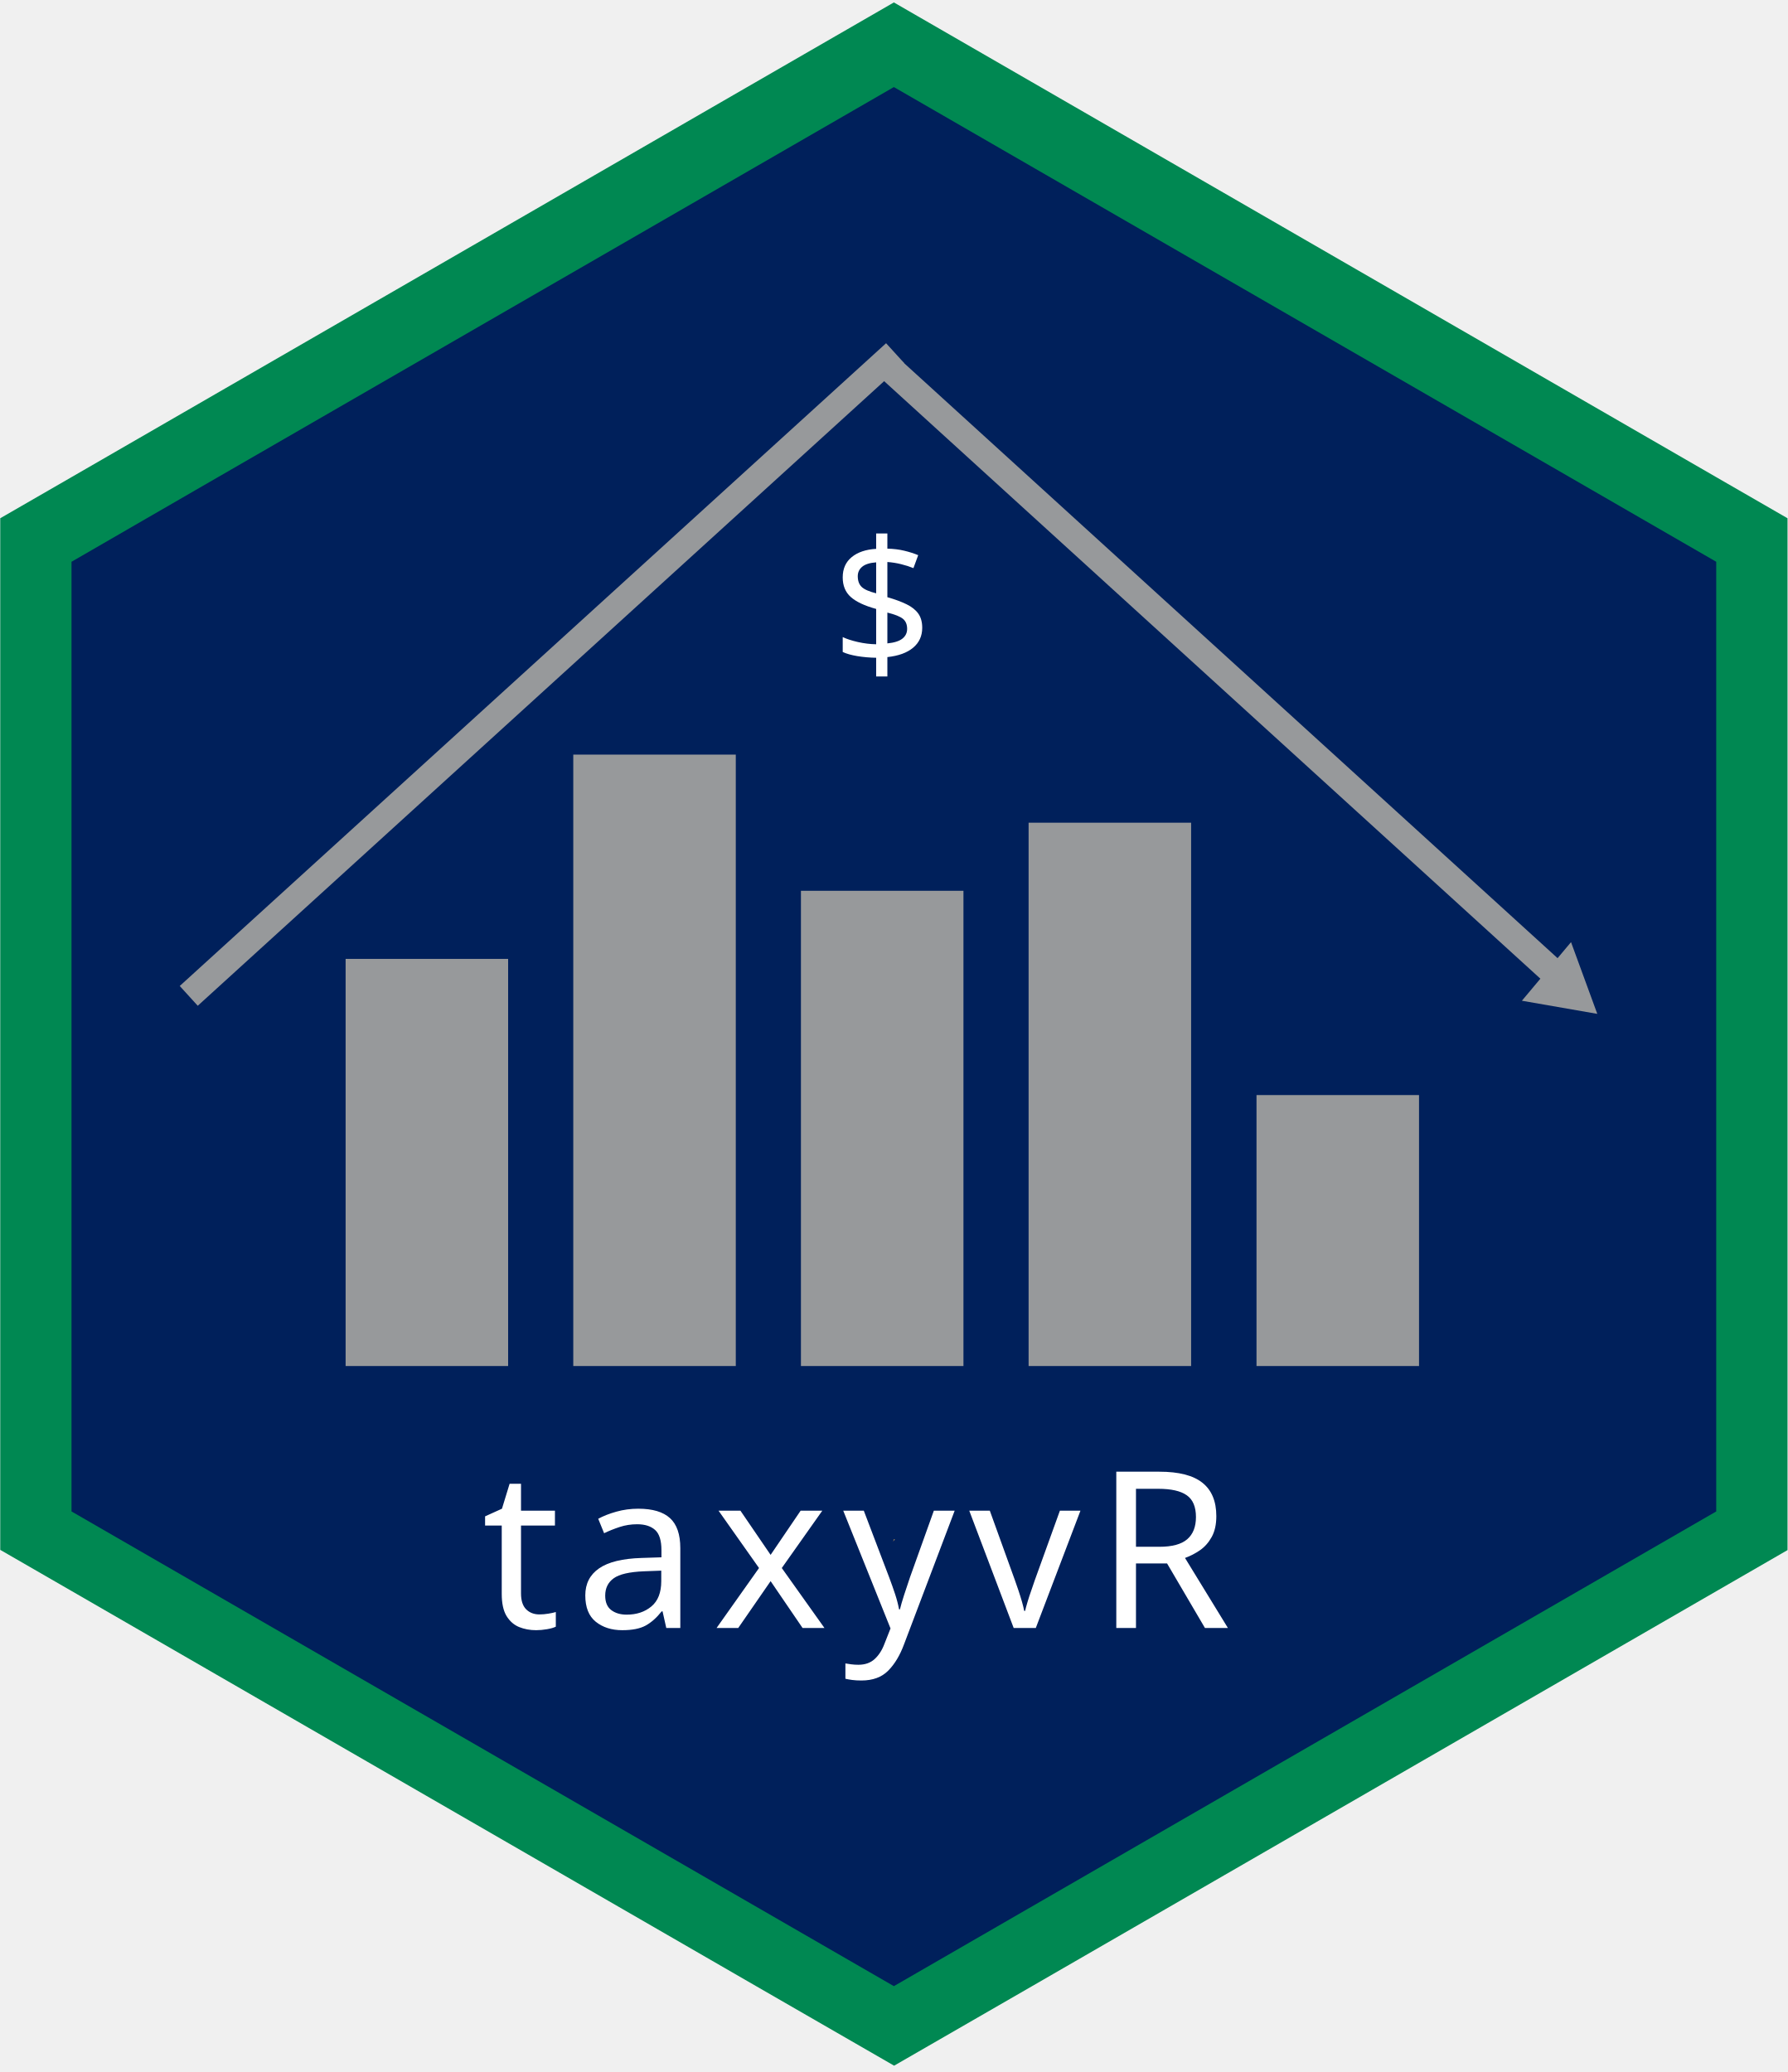
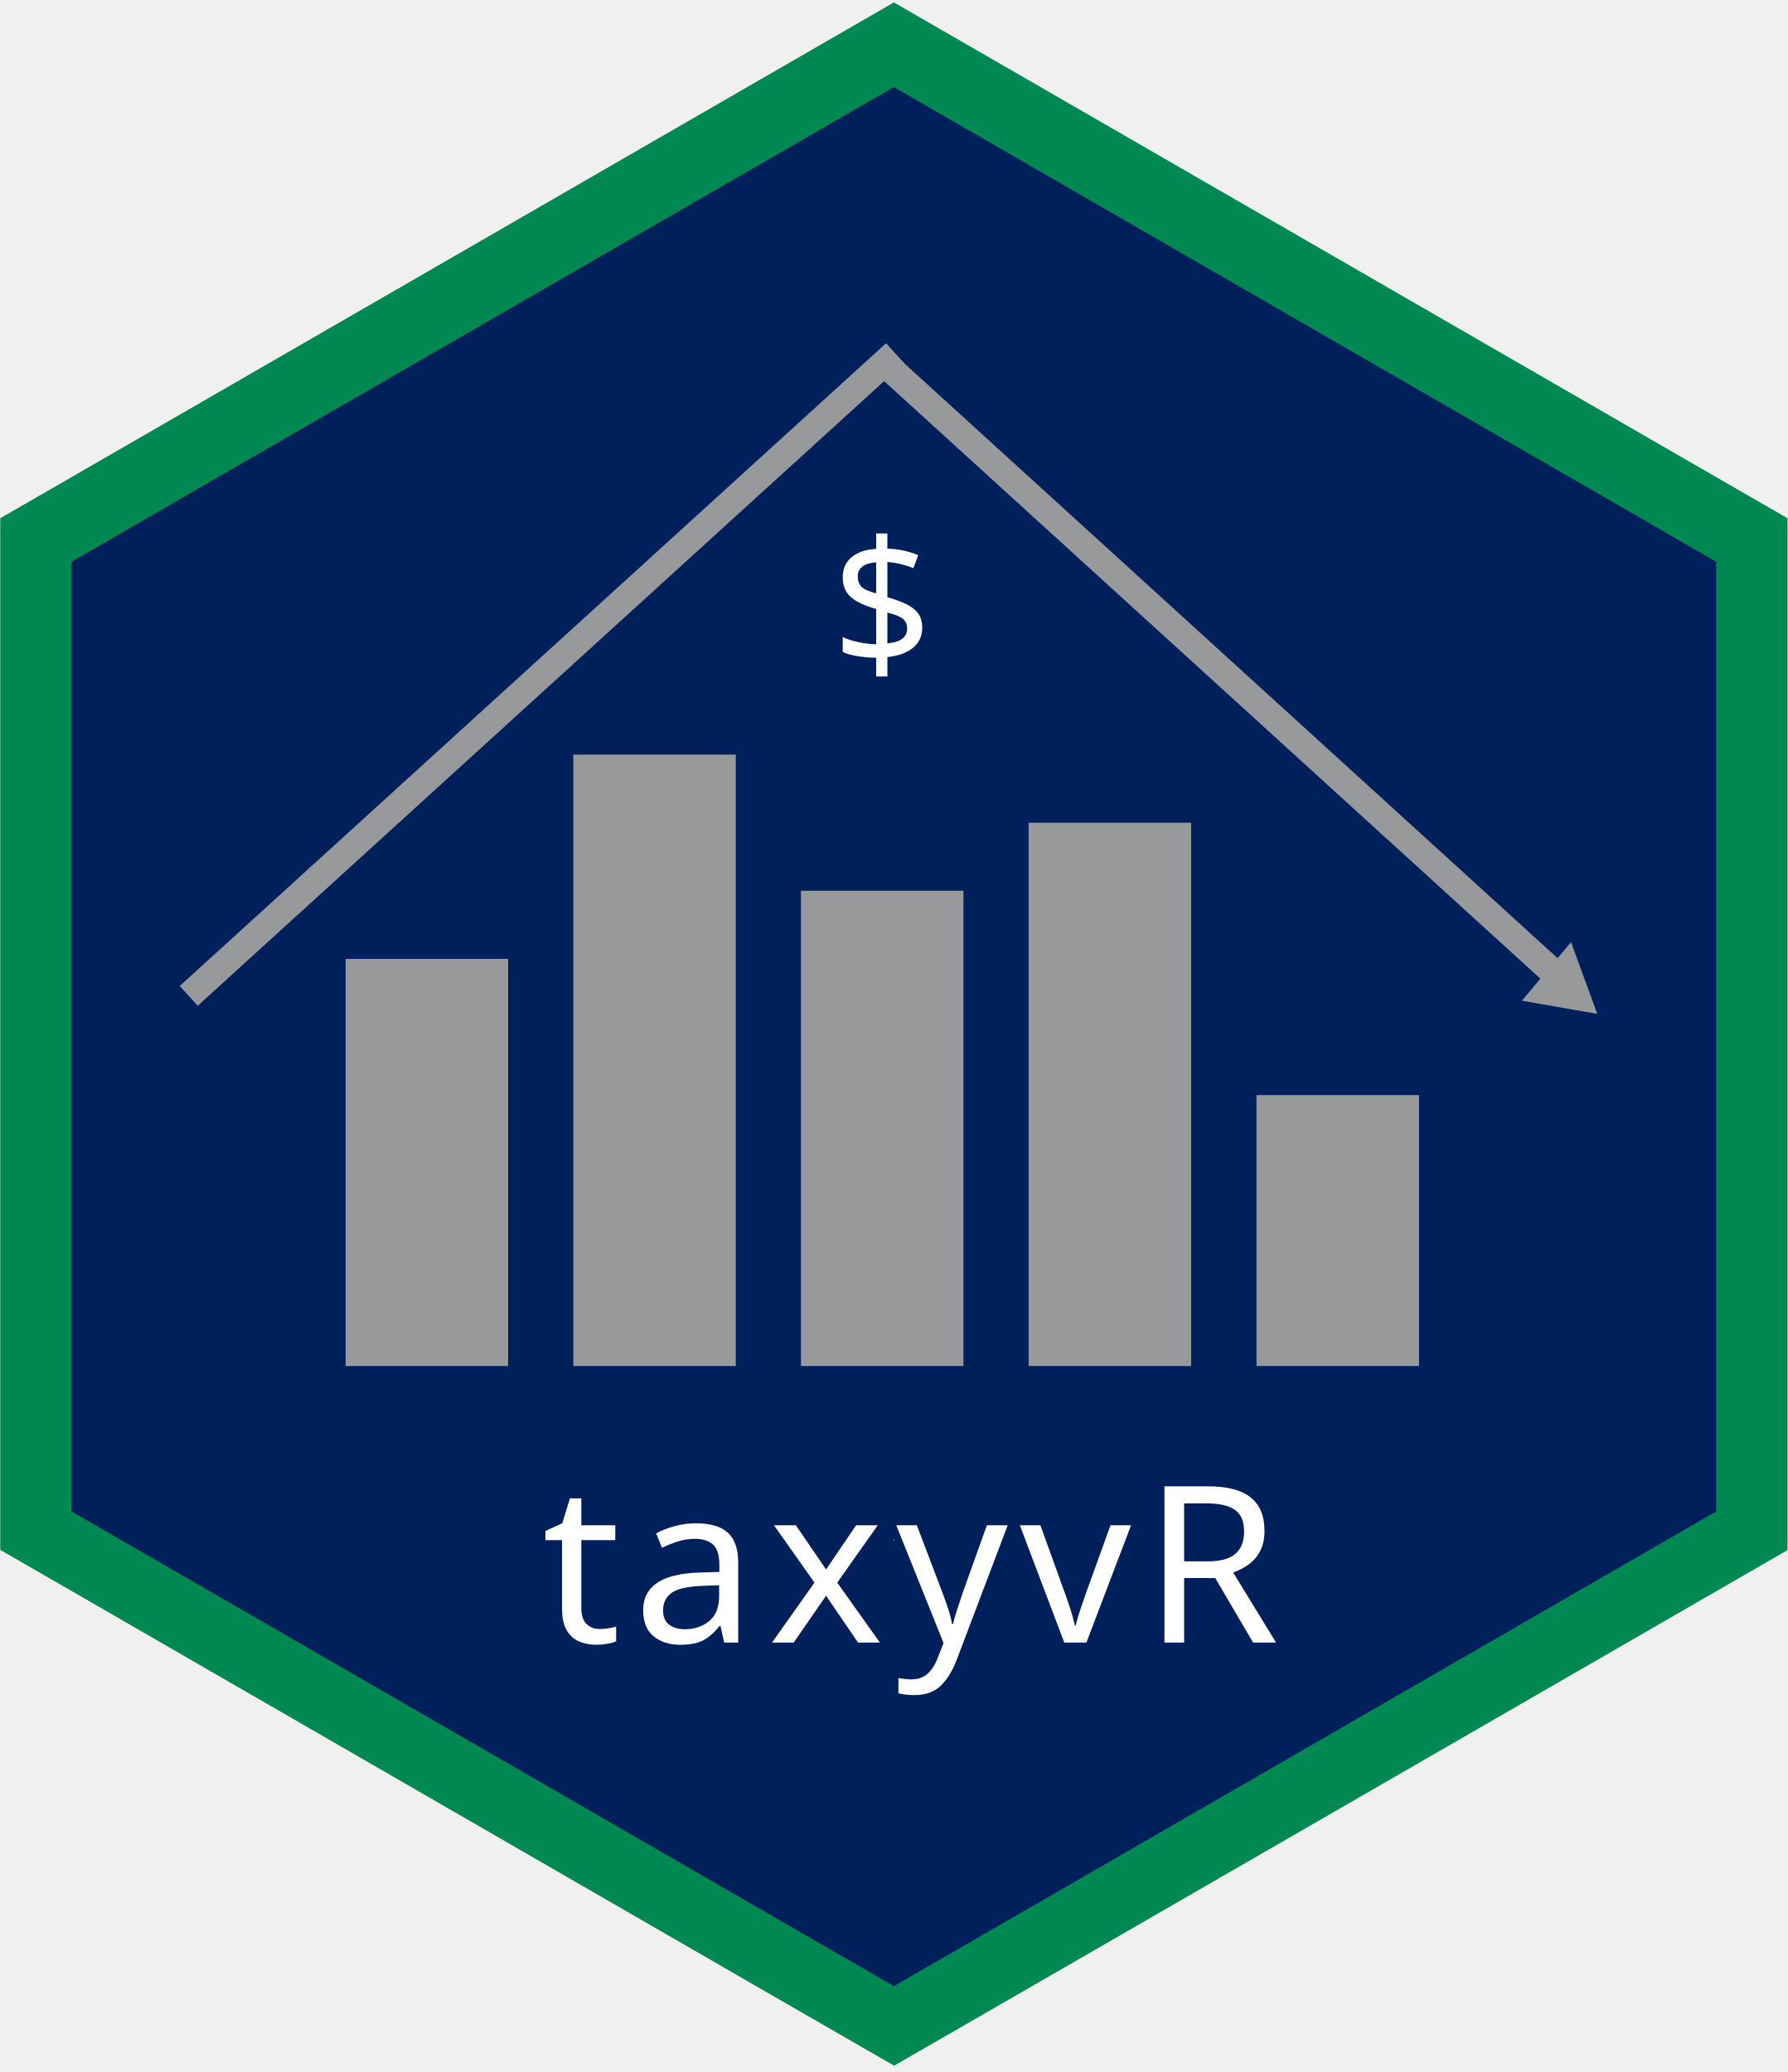
<svg xmlns="http://www.w3.org/2000/svg" version="1.1" id="Layer_1" x="0px" y="0px" viewBox="0 0 735 852" style="enable-background:new 0 0 735 852;" xml:space="preserve">
  <style type="text/css">
	.st0{fill:#00205B;}
	.st1{fill:#008852;}
	.st2{fill:#E6B35A;}
	.st3{fill:#E5B259;}
	.st4{fill:none;}
	.st5{fill:#FFFFFF;}
	.st6{font-family:'MicrosoftSansSerif';}
	.st7{font-size:90px;}
- 	.st8{letter-spacing:6;}
- 	.st9{fill:#97999B;stroke:#00205B;stroke-width:1.162;stroke-miterlimit:10;}
+ 	.st8{letter-spacing:5;}
+ 	.st9{fill:none;stroke:#00205B;stroke-width:1.162;stroke-miterlimit:10;}
	.st10{fill:#97999B;stroke:#00205B;stroke-width:0.581;stroke-miterlimit:10;}
- 	.st11{fill:#404040;stroke:#97999B;stroke-width:11;stroke-miterlimit:10;}
+ 	.st11{fill:none;stroke:#97999B;stroke-width:11;stroke-miterlimit:10;}
	.st12{fill:#97999B;}
	.st13{font-size:72px;}
- 	.st14{letter-spacing:4;}
+ 	.st14{letter-spacing:3;}
</style>
  <path class="st0" d="M18.6,626.9V223.6l51.6-29.8L367.9,22l0,0l296.7,171.3l52.6,30.3v403.3L367.9,828.5L18.6,626.9z" />
  <path class="st1" d="M734.9,637.4V213.1l-29.3-16.9L427.8,35.8L367.5,1l-60.3,34.8L29.4,196.2L0.1,213.1v424.2l29.3,16.9  l281.3,162.4l56.9,32.8l56.9-32.8l281.3-162.4L734.9,637.4z M29.4,621.5V231l50-28.9L367.5,35.8l0,0l287.2,165.8l50.9,29.4v390.5  L367.5,816.7L29.4,621.5z" />
  <path class="st2" d="M367,633.9c0.3-0.3,0.6-0.6,0.9-0.9h-0.3C367.5,633.3,367.3,633.6,367,633.9z" />
  <path class="st3" d="M367,633.9c0.3-0.3,0.6-0.6,0.9-0.9h-0.3C367.5,633.3,367.3,633.6,367,633.9z" />
  <rect x="198" y="605" class="st4" width="343" height="92" />
-   <text transform="matrix(1 0 0 1 198 669.4238)" class="st5 st6 st7 st8">taxyvR</text>
+   <text transform="matrix(1 0 0 1 222.8 675.4238)" class="st5 st6 st7 st8">taxyvR</text>
  <g>
    <g>
      <line class="st9" x1="128.7" y1="562" x2="596.8" y2="562" />
      <g>
        <g>
          <line class="st9" x1="128.7" y1="562" x2="128.7" y2="555" />
          <line class="st9" x1="222.3" y1="562" x2="222.3" y2="555" />
          <line class="st9" x1="315.9" y1="562" x2="315.9" y2="555" />
          <line class="st9" x1="409.5" y1="562" x2="409.5" y2="555" />
          <line class="st9" x1="503.2" y1="562" x2="503.2" y2="555" />
          <line class="st9" x1="596.8" y1="562" x2="596.8" y2="555" />
        </g>
-         <g>
- 			</g>
      </g>
    </g>
    <g>
-       <g>
- 		</g>
      <line class="st9" x1="128.7" y1="562" x2="128.7" y2="282" />
      <g>
        <g>
          <line class="st9" x1="128.7" y1="562" x2="140.4" y2="562" />
          <line class="st9" x1="128.7" y1="506" x2="140.4" y2="506" />
          <line class="st9" x1="128.7" y1="450" x2="140.4" y2="450" />
          <line class="st9" x1="128.7" y1="394" x2="140.4" y2="394" />
          <line class="st9" x1="128.7" y1="338" x2="140.4" y2="338" />
          <line class="st9" x1="128.7" y1="282" x2="140.4" y2="282" />
        </g>
-         <g>
- 			</g>
      </g>
    </g>
    <g>
      <g>
        <g>
          <rect x="141.8" y="394" class="st10" width="67.4" height="168" />
          <rect x="235.4" y="310" class="st10" width="67.4" height="252" />
          <rect x="329" y="366" class="st10" width="67.4" height="196" />
          <rect x="422.6" y="338" class="st10" width="67.4" height="224" />
          <rect x="516.3" y="450" class="st10" width="67.4" height="112" />
        </g>
      </g>
    </g>
-     <g>
-       <g>
- 		</g>
-     </g>
  </g>
  <line class="st11" x1="77.6" y1="409.5" x2="368" y2="145.2" />
  <line class="st11" x1="638.8" y1="400" x2="361.2" y2="147.2" />
  <polygon class="st12" points="645.9,387.4 625.7,411.5 656.7,416.9 " />
  <text transform="matrix(1 0 0 1 342 274)" class="st5 st6 st13 st14">$</text>
</svg>
